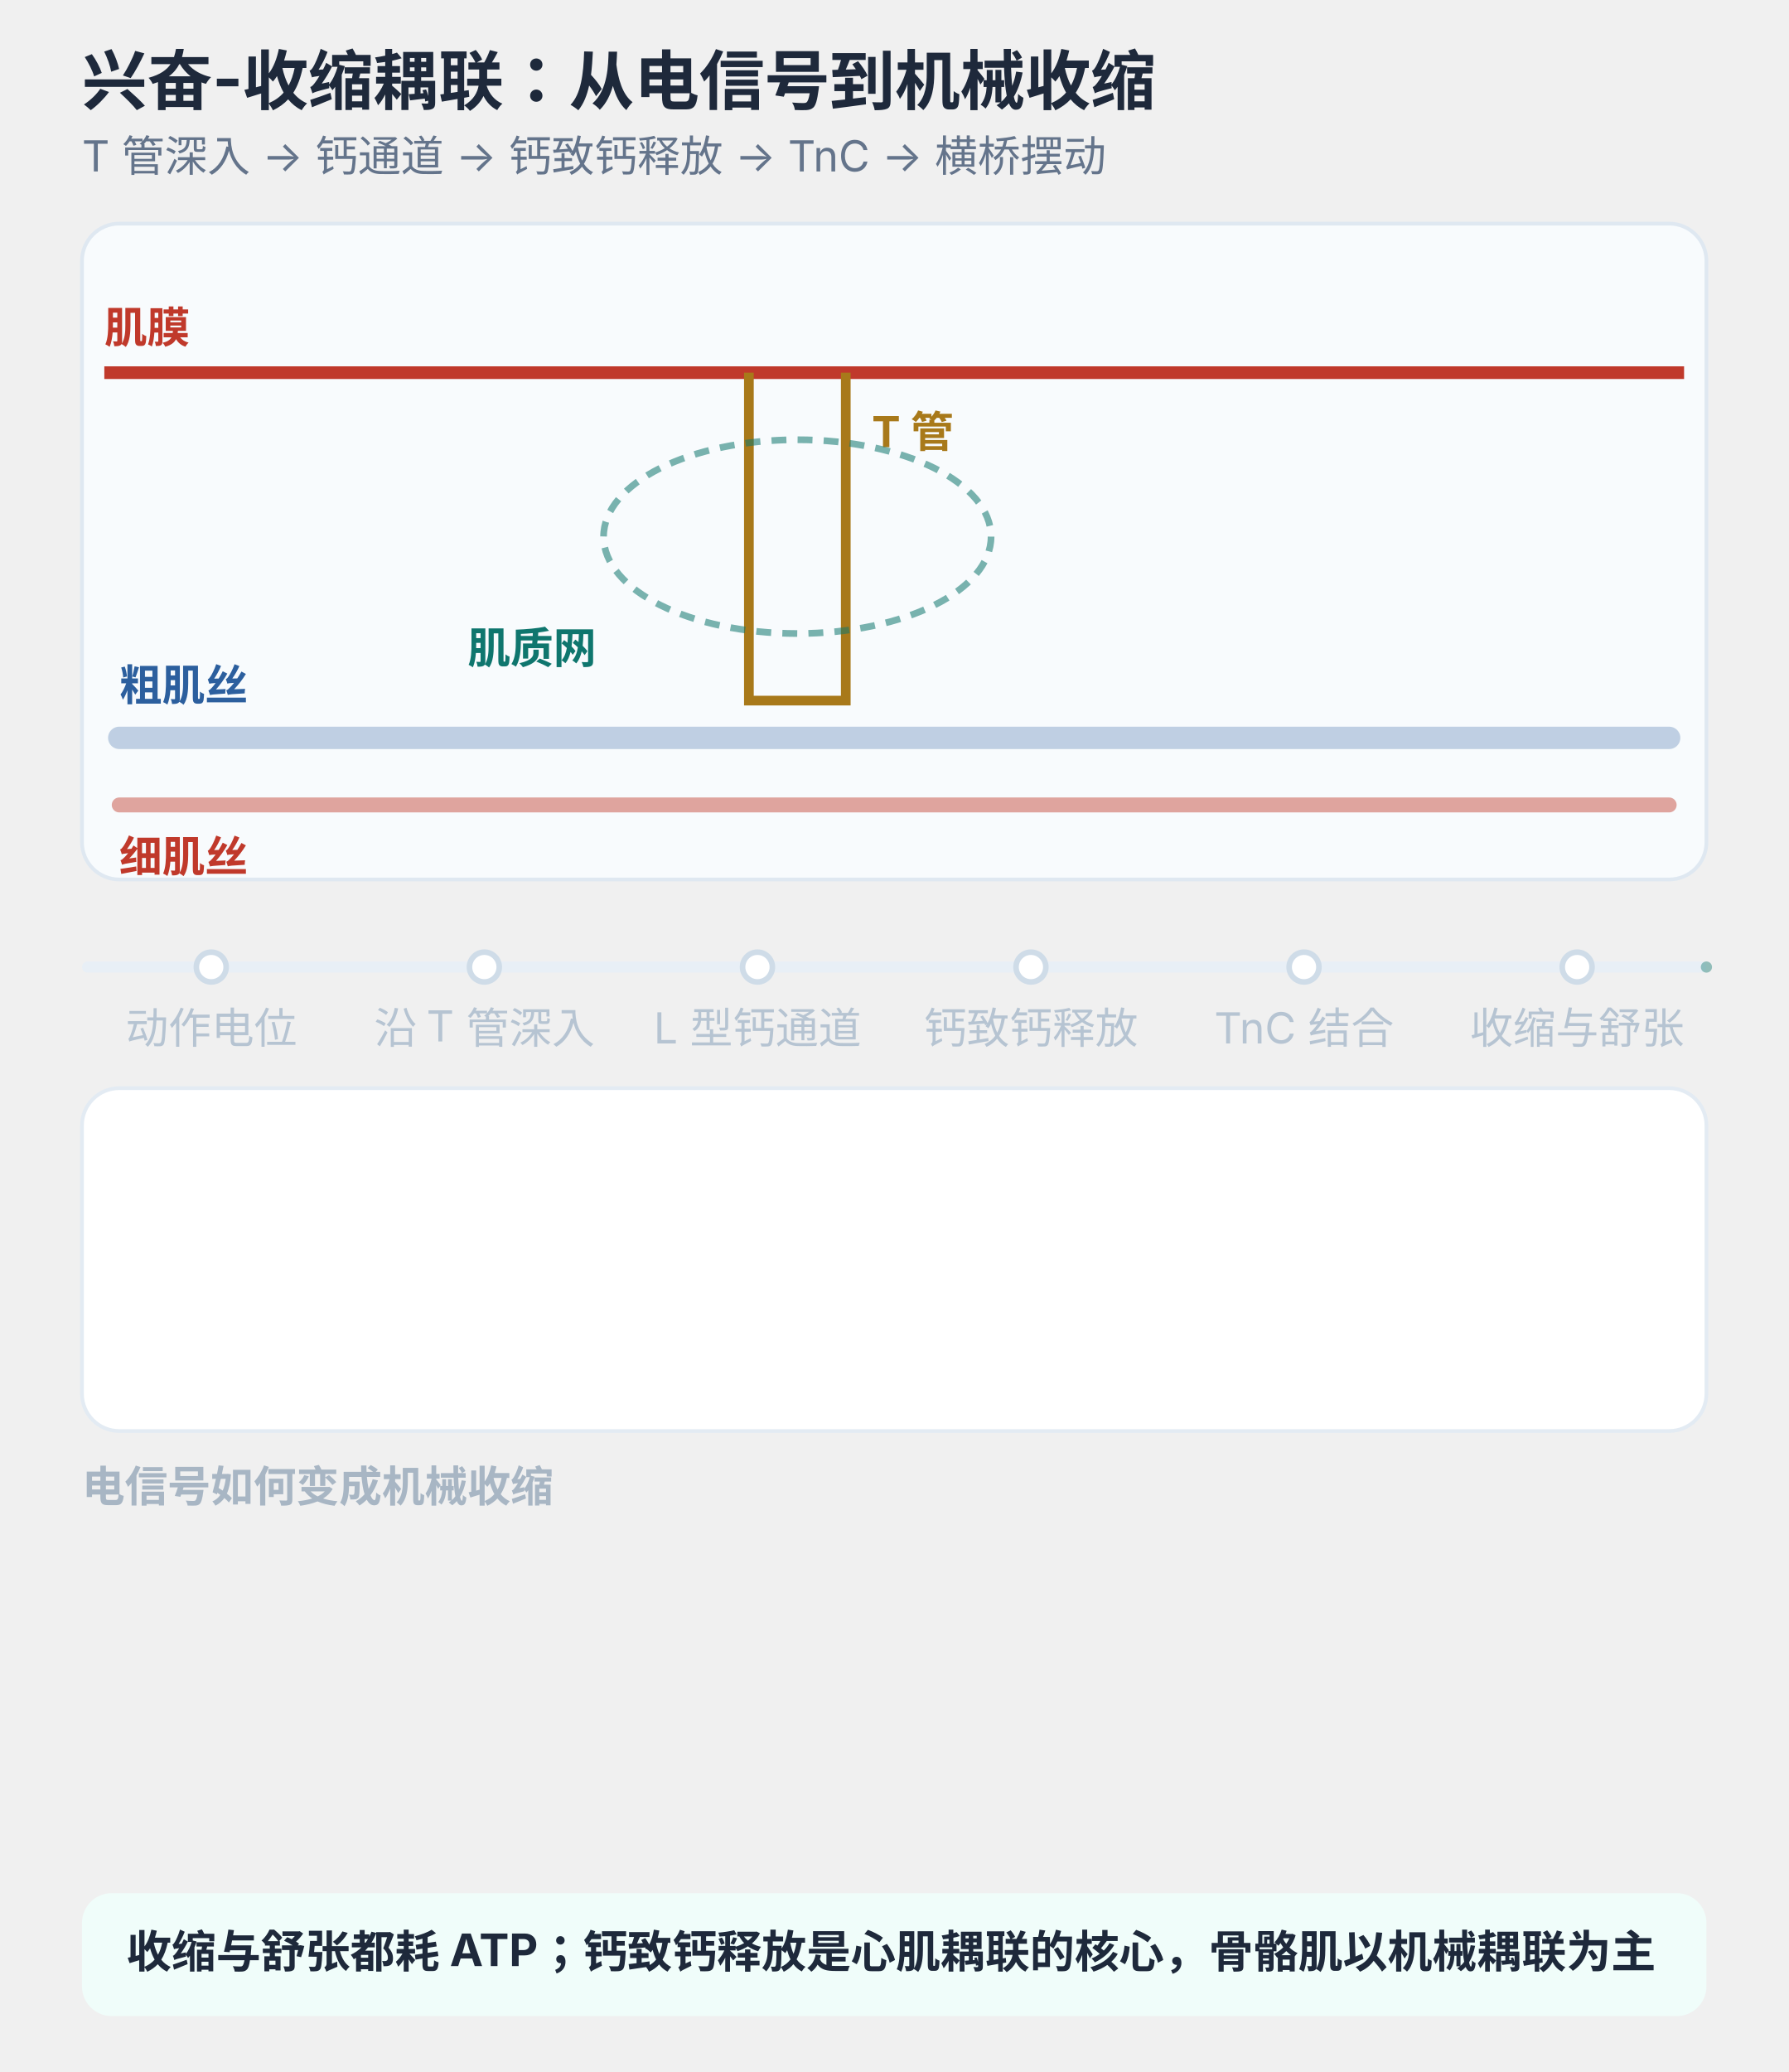
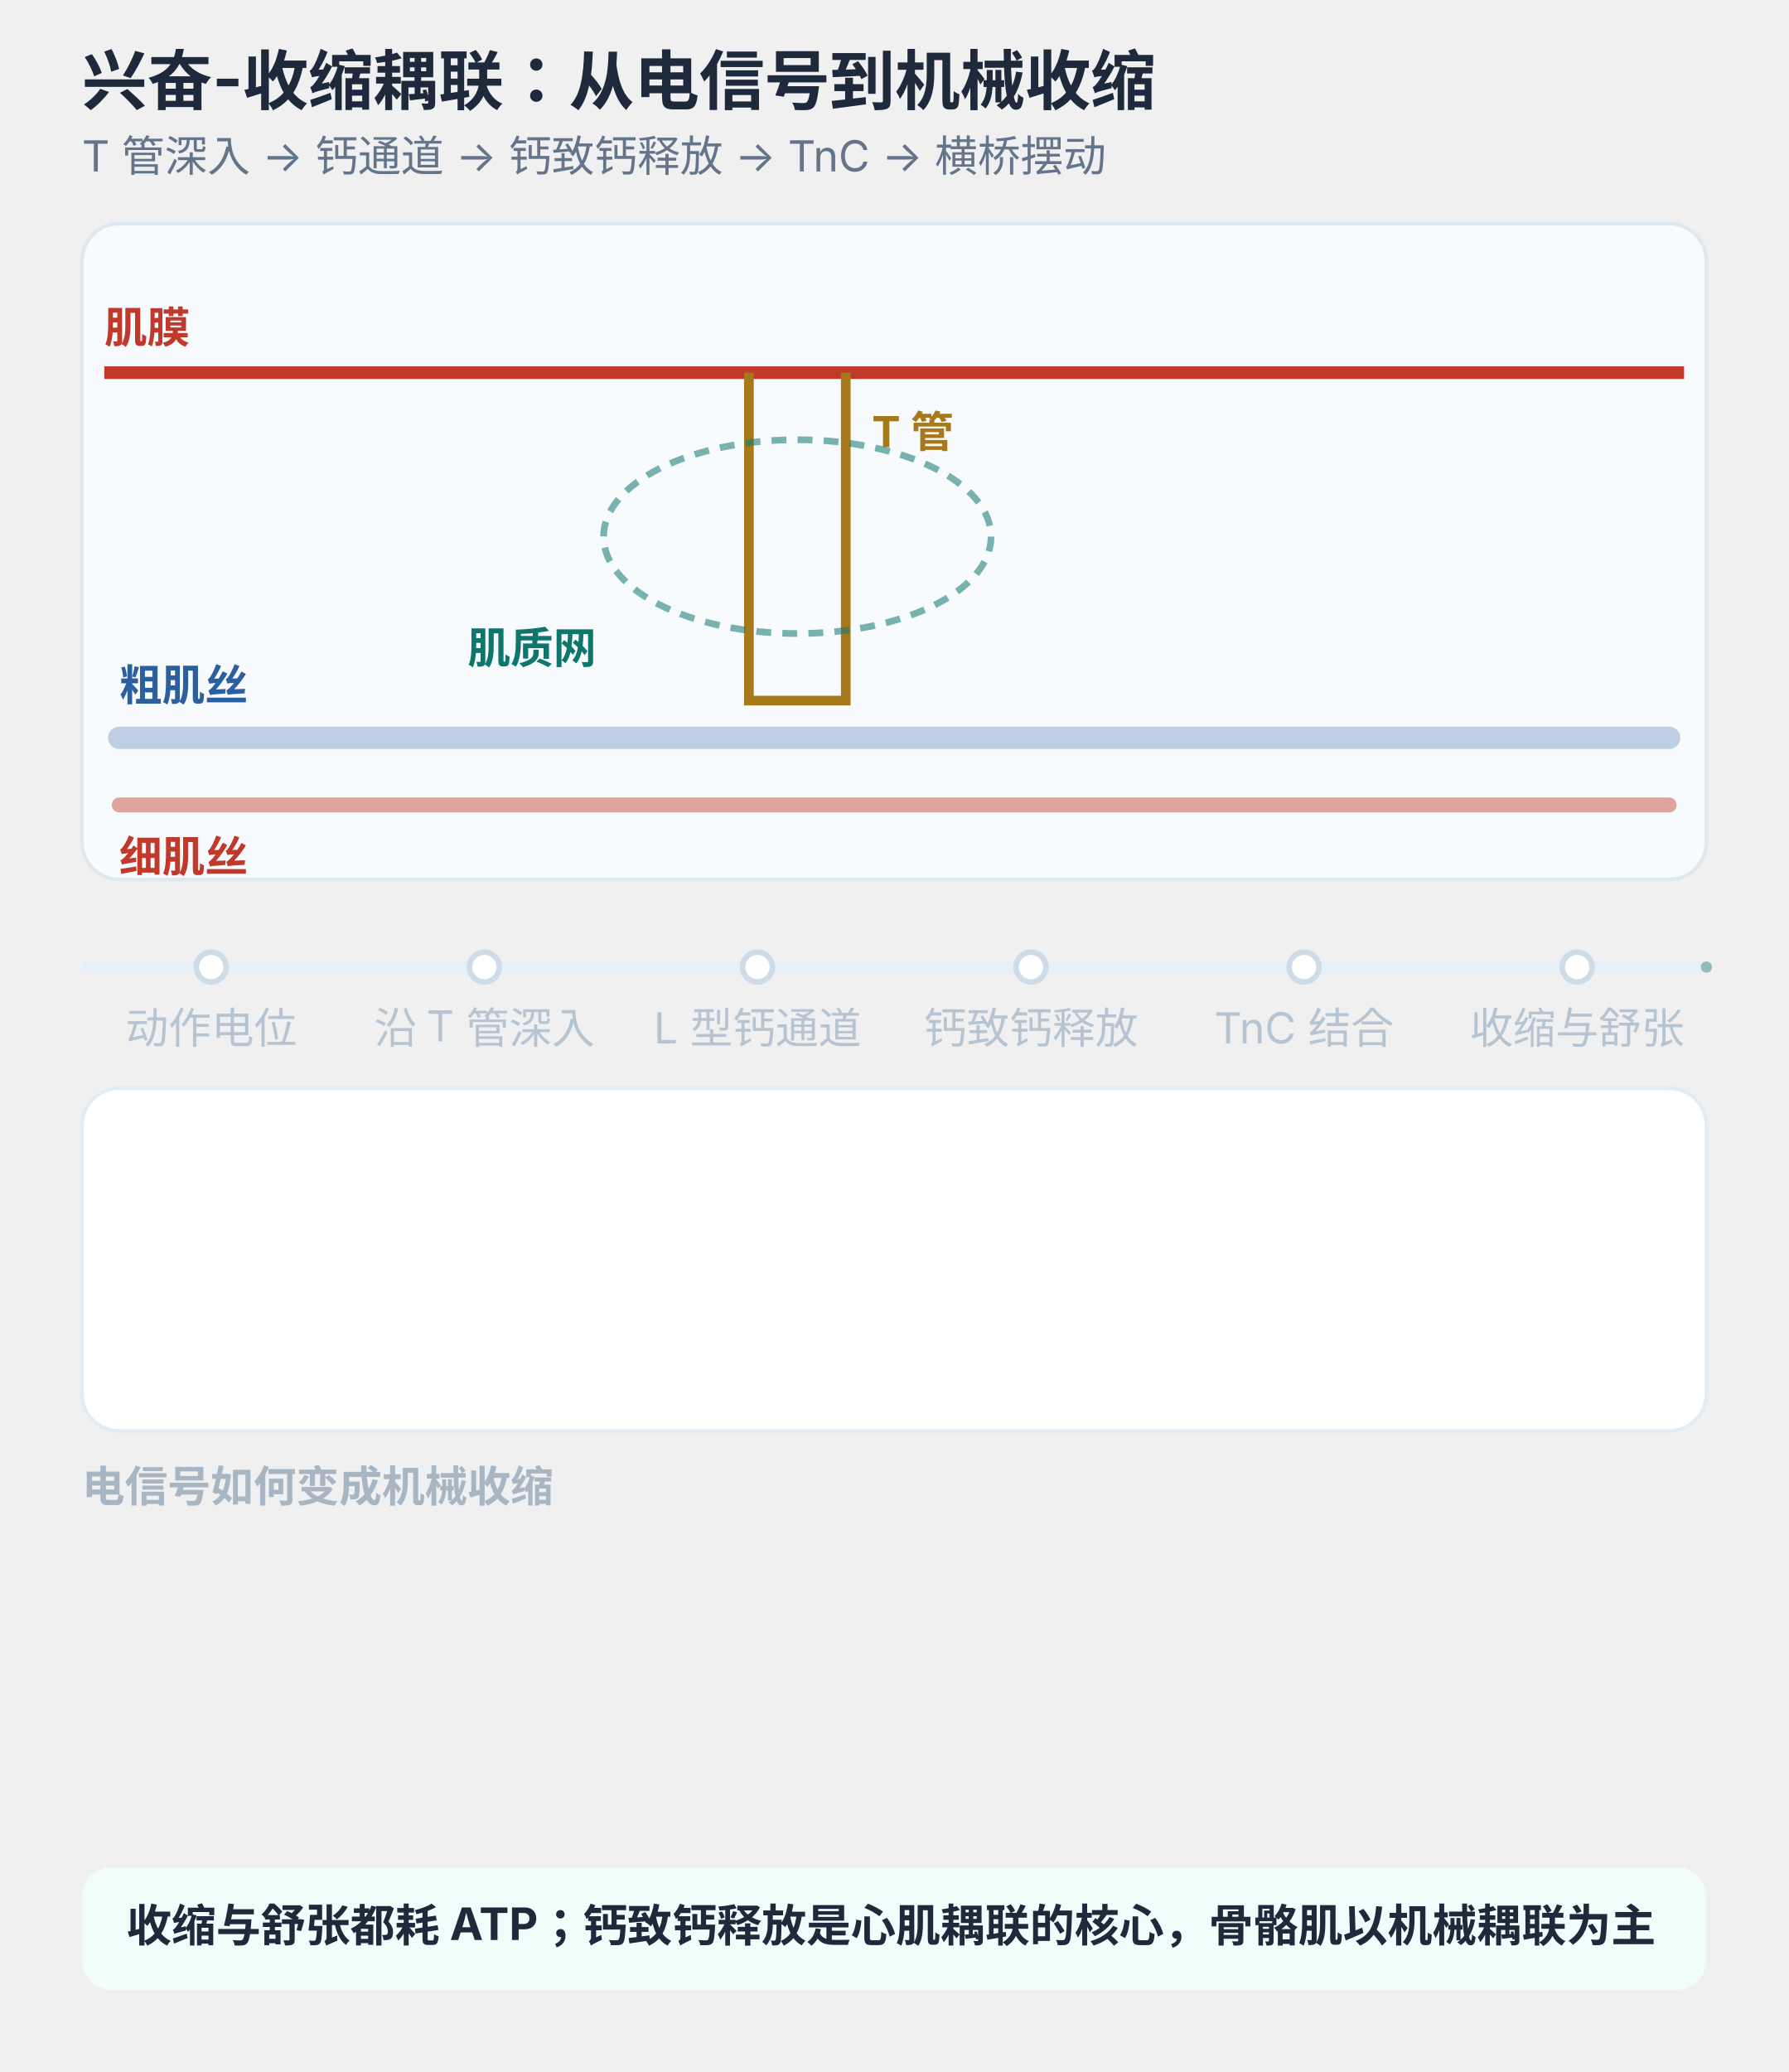
<svg xmlns="http://www.w3.org/2000/svg" viewBox="0 0 480 556" role="img" aria-labelledby="ft fd" style="background:#ffffff">
  <text x="22" y="28" font-size="17.5" font-weight="700" fill="#1e293b" font-family="-apple-system,'PingFang SC','Microsoft YaHei',sans-serif">兴奋-收缩耦联：从电信号到机械收缩</text>
  <text x="22" y="46" font-size="11.5" fill="#64748b" font-family="-apple-system,'PingFang SC','Microsoft YaHei',sans-serif">T 管深入 → 钙通道 → 钙致钙释放 → TnC → 横桥摆动</text>
  <rect x="22" y="60" width="436" height="176" rx="10" fill="#f8fbfd" stroke="#dfe8f1" stroke-width="1" />
  <path d="M28,100 H452" stroke="#c0392b" stroke-width="3.4" />
  <text x="28" y="92" font-size="11.5" fill="#c0392b" font-weight="700" text-anchor="start" font-family="-apple-system,'PingFang SC','Microsoft YaHei',sans-serif">肌膜</text>
  <path d="M201,100 V188 H227 V100" fill="none" stroke="#a8791a" stroke-width="2.6" />
  <text x="234" y="120" font-size="11.5" fill="#a8791a" font-weight="700" text-anchor="start" font-family="-apple-system,'PingFang SC','Microsoft YaHei',sans-serif">T 管</text>
  <ellipse cx="214" cy="144" rx="52" ry="26" fill="none" stroke="#0f766e" stroke-width="1.8" opacity="0.55" stroke-dasharray="4 3" />
  <text x="160" y="178" font-size="11.5" fill="#0f766e" font-weight="700" text-anchor="end" font-family="-apple-system,'PingFang SC','Microsoft YaHei',sans-serif">肌质网</text>
  <g opacity="0">
    <animate attributeName="opacity" values="1;1;0;0" keyTimes="0;0.15;0.151;1" dur="11.4s" repeatCount="indefinite" />
    <path d="M42,100 H174" stroke="#c0392b" stroke-width="3" />
    <path d="M174,100 l-9,-4.6 v9.2 z" fill="#c0392b" />
    <text x="42" y="118" font-size="11.5" fill="#c0392b" font-weight="700" text-anchor="start" font-family="-apple-system,'PingFang SC','Microsoft YaHei',sans-serif">动作电位</text>
  </g>
  <g opacity="0">
    <animate attributeName="opacity" values="0;0;1;1;0;0" keyTimes="0;0.15;0.151;0.31;0.311;1" dur="11.4s" repeatCount="indefinite" />
    <path d="M214,108 V178" stroke="#a8791a" stroke-width="2.6" />
    <path d="M214,178 l-4,-9 h8 z" fill="#a8791a" />
  </g>
  <g opacity="0">
    <animate attributeName="opacity" values="0;0;1;1;0;0" keyTimes="0;0.31;0.311;0.47;0.471;1" dur="11.4s" repeatCount="indefinite" />
    <rect x="206" y="134" width="16" height="14" rx="3" fill="#0f766e" opacity="0.85" />
    <text x="240" y="146" font-size="11.5" fill="#0f766e" font-weight="700" text-anchor="start" font-family="-apple-system,'PingFang SC','Microsoft YaHei',sans-serif">DHPR（L 型钙通道）</text>
  </g>
  <g opacity="0">
    <animate attributeName="opacity" values="0;0;1;1;0;0" keyTimes="0;0.47;0.471;0.635;0.636;1" dur="11.4s" repeatCount="indefinite" />
    <circle cx="180" cy="156" r="3.8" fill="#c1440e" />
    <circle cx="202" cy="156" r="3.8" fill="#c1440e" />
    <circle cx="224" cy="156" r="3.8" fill="#c1440e" />
    <circle cx="246" cy="156" r="3.8" fill="#c1440e" />
    <path d="M214,156 V168" stroke="#c1440e" stroke-width="2" />
    <text x="210" y="182" font-size="11.5" fill="#c1440e" font-weight="700" text-anchor="end" font-family="-apple-system,'PingFang SC','Microsoft YaHei',sans-serif">Ca²⁺ 释放</text>
  </g>
  <path d="M32,198 H448" stroke="#2c5f9e" stroke-width="6" stroke-linecap="round" opacity="0.28" />
  <path d="M32,216 H448" stroke="#c0392b" stroke-width="4" stroke-linecap="round" opacity="0.45" />
  <text x="32" y="188" font-size="11.5" fill="#2c5f9e" font-weight="700" text-anchor="start" font-family="-apple-system,'PingFang SC','Microsoft YaHei',sans-serif">粗肌丝</text>
  <text x="32" y="234" font-size="11.5" fill="#c0392b" font-weight="700" text-anchor="start" font-family="-apple-system,'PingFang SC','Microsoft YaHei',sans-serif">细肌丝</text>
  <g opacity="0">
    <animate attributeName="opacity" values="0;0;1;1;0;0" keyTimes="0;0.635;0.636;0.815;0.816;1" dur="11.4s" repeatCount="indefinite" />
    <circle cx="150" cy="216" r="6" fill="#dcfce7" stroke="#2f8f57" stroke-width="1.6" />
    <text x="150" y="206" font-size="11.5" fill="#2f8f57" font-weight="700" text-anchor="middle" font-family="-apple-system,'PingFang SC','Microsoft YaHei',sans-serif">Ca²⁺-TnC</text>
  </g>
  <g opacity="0">
    <animate attributeName="opacity" values="0;0;1;1" keyTimes="0;0.815;0.816;1" dur="11.4s" repeatCount="indefinite" />
    <path d="M418,216 V156" stroke="#2c5f9e" stroke-width="2" stroke-dasharray="4 3" />
    <path d="M418,156 l-4,9 h8 z" fill="#2c5f9e" />
    <text x="412" y="210" font-size="11.5" fill="#2c5f9e" font-weight="700" text-anchor="end" font-family="-apple-system,'PingFang SC','Microsoft YaHei',sans-serif">钙泵回收 → 舒张</text>
  </g>
  <rect x="22" y="258" width="436" height="3" rx="1.5" fill="#e8eff6" />
  <path d="M22,259.5 H458" stroke="#0f766e" stroke-width="3" stroke-linecap="round" opacity="0.42" stroke-dasharray="436" stroke-dashoffset="436">
    <animate attributeName="stroke-dashoffset" values="436;0" keyTimes="0;1" dur="11.4s" repeatCount="indefinite" />
  </path>
  <circle cx="56.7" cy="259.5" r="4" fill="#ffffff" stroke="#cfdce8" stroke-width="1.5" />
  <g opacity="0">
    <animate attributeName="opacity" values="1;1;0;0" keyTimes="0;0.15;0.151;1" dur="11.4s" repeatCount="indefinite" />
    <circle cx="56.7" cy="259.5" r="5.5" fill="#c0392b" />
  </g>
  <g opacity="1">
    <animate attributeName="opacity" values="0.0;0.0;1.0;1.0" keyTimes="0;0.15;0.151;1" dur="11.4s" repeatCount="indefinite" />
    <text x="56.7" y="280" text-anchor="middle" font-size="11.5" fill="#b6c4d2" font-family="-apple-system,'PingFang SC','Microsoft YaHei',sans-serif">动作电位</text>
  </g>
  <g opacity="0">
    <animate attributeName="opacity" values="1;1;0;0" keyTimes="0;0.15;0.151;1" dur="11.4s" repeatCount="indefinite" />
    <text x="56.7" y="280" text-anchor="middle" font-size="11.5" font-weight="700" fill="#c0392b" font-family="-apple-system,'PingFang SC','Microsoft YaHei',sans-serif">动作电位</text>
  </g>
  <circle cx="130.0" cy="259.5" r="4" fill="#ffffff" stroke="#cfdce8" stroke-width="1.5" />
  <g opacity="0">
    <animate attributeName="opacity" values="0;0;1;1;0;0" keyTimes="0;0.15;0.151;0.31;0.311;1" dur="11.4s" repeatCount="indefinite" />
    <circle cx="130.0" cy="259.5" r="5.5" fill="#a8791a" />
  </g>
  <g opacity="1">
    <animate attributeName="opacity" values="1.0;1.0;0.0;0.0;1.0;1.0" keyTimes="0;0.15;0.151;0.31;0.311;1" dur="11.4s" repeatCount="indefinite" />
    <text x="130.0" y="280" text-anchor="middle" font-size="11.5" fill="#b6c4d2" font-family="-apple-system,'PingFang SC','Microsoft YaHei',sans-serif">沿 T 管深入</text>
  </g>
  <g opacity="0">
    <animate attributeName="opacity" values="0;0;1;1;0;0" keyTimes="0;0.15;0.151;0.31;0.311;1" dur="11.4s" repeatCount="indefinite" />
    <text x="130.0" y="280" text-anchor="middle" font-size="11.5" font-weight="700" fill="#a8791a" font-family="-apple-system,'PingFang SC','Microsoft YaHei',sans-serif">沿 T 管深入</text>
  </g>
  <circle cx="203.3" cy="259.5" r="4" fill="#ffffff" stroke="#cfdce8" stroke-width="1.5" />
  <g opacity="0">
    <animate attributeName="opacity" values="0;0;1;1;0;0" keyTimes="0;0.31;0.311;0.47;0.471;1" dur="11.4s" repeatCount="indefinite" />
    <circle cx="203.3" cy="259.5" r="5.5" fill="#0f766e" />
  </g>
  <g opacity="1">
    <animate attributeName="opacity" values="1.0;1.0;0.0;0.0;1.0;1.0" keyTimes="0;0.31;0.311;0.47;0.471;1" dur="11.4s" repeatCount="indefinite" />
    <text x="203.3" y="280" text-anchor="middle" font-size="11.5" fill="#b6c4d2" font-family="-apple-system,'PingFang SC','Microsoft YaHei',sans-serif">L 型钙通道</text>
  </g>
  <g opacity="0">
    <animate attributeName="opacity" values="0;0;1;1;0;0" keyTimes="0;0.31;0.311;0.47;0.471;1" dur="11.4s" repeatCount="indefinite" />
    <text x="203.3" y="280" text-anchor="middle" font-size="11.5" font-weight="700" fill="#0f766e" font-family="-apple-system,'PingFang SC','Microsoft YaHei',sans-serif">L 型钙通道</text>
  </g>
  <circle cx="276.7" cy="259.5" r="4" fill="#ffffff" stroke="#cfdce8" stroke-width="1.5" />
  <g opacity="0">
    <animate attributeName="opacity" values="0;0;1;1;0;0" keyTimes="0;0.47;0.471;0.635;0.636;1" dur="11.4s" repeatCount="indefinite" />
    <circle cx="276.7" cy="259.5" r="5.5" fill="#c1440e" />
  </g>
  <g opacity="1">
    <animate attributeName="opacity" values="1.0;1.0;0.0;0.0;1.0;1.0" keyTimes="0;0.47;0.471;0.635;0.636;1" dur="11.4s" repeatCount="indefinite" />
    <text x="276.7" y="280" text-anchor="middle" font-size="11.5" fill="#b6c4d2" font-family="-apple-system,'PingFang SC','Microsoft YaHei',sans-serif">钙致钙释放</text>
  </g>
  <g opacity="0">
    <animate attributeName="opacity" values="0;0;1;1;0;0" keyTimes="0;0.47;0.471;0.635;0.636;1" dur="11.4s" repeatCount="indefinite" />
    <text x="276.7" y="280" text-anchor="middle" font-size="11.5" font-weight="700" fill="#c1440e" font-family="-apple-system,'PingFang SC','Microsoft YaHei',sans-serif">钙致钙释放</text>
  </g>
  <circle cx="350.0" cy="259.5" r="4" fill="#ffffff" stroke="#cfdce8" stroke-width="1.5" />
  <g opacity="0">
    <animate attributeName="opacity" values="0;0;1;1;0;0" keyTimes="0;0.635;0.636;0.815;0.816;1" dur="11.4s" repeatCount="indefinite" />
    <circle cx="350.0" cy="259.5" r="5.5" fill="#2f8f57" />
  </g>
  <g opacity="1">
    <animate attributeName="opacity" values="1.0;1.0;0.0;0.0;1.0;1.0" keyTimes="0;0.635;0.636;0.815;0.816;1" dur="11.4s" repeatCount="indefinite" />
    <text x="350.0" y="280" text-anchor="middle" font-size="11.5" fill="#b6c4d2" font-family="-apple-system,'PingFang SC','Microsoft YaHei',sans-serif">TnC 结合</text>
  </g>
  <g opacity="0">
    <animate attributeName="opacity" values="0;0;1;1;0;0" keyTimes="0;0.635;0.636;0.815;0.816;1" dur="11.4s" repeatCount="indefinite" />
    <text x="350.0" y="280" text-anchor="middle" font-size="11.5" font-weight="700" fill="#2f8f57" font-family="-apple-system,'PingFang SC','Microsoft YaHei',sans-serif">TnC 结合</text>
  </g>
  <circle cx="423.3" cy="259.5" r="4" fill="#ffffff" stroke="#cfdce8" stroke-width="1.5" />
  <g opacity="0">
    <animate attributeName="opacity" values="0;0;1;1" keyTimes="0;0.815;0.816;1" dur="11.4s" repeatCount="indefinite" />
    <circle cx="423.3" cy="259.5" r="5.5" fill="#2c5f9e" />
  </g>
  <g opacity="1">
    <animate attributeName="opacity" values="1.0;1.0;0.0;0.0" keyTimes="0;0.815;0.816;1" dur="11.4s" repeatCount="indefinite" />
    <text x="423.3" y="280" text-anchor="middle" font-size="11.5" fill="#b6c4d2" font-family="-apple-system,'PingFang SC','Microsoft YaHei',sans-serif">收缩与舒张</text>
  </g>
  <g opacity="0">
    <animate attributeName="opacity" values="0;0;1;1" keyTimes="0;0.815;0.816;1" dur="11.4s" repeatCount="indefinite" />
    <text x="423.3" y="280" text-anchor="middle" font-size="11.5" font-weight="700" fill="#2c5f9e" font-family="-apple-system,'PingFang SC','Microsoft YaHei',sans-serif">收缩与舒张</text>
  </g>
  <rect x="22" y="292" width="436" height="92" rx="10" fill="#ffffff" stroke="#e3ebf3" stroke-width="1" />
  <g opacity="0">
    <animate attributeName="opacity" values="1;1;0;0" keyTimes="0;0.15;0.151;1" dur="11.4s" repeatCount="indefinite" />
    <rect x="22" y="293" width="3" height="90" fill="#c0392b" opacity="0.85" />
    <text x="40" y="318" font-size="11.5" fill="#a8b6c4" font-weight="700" font-family="-apple-system,'PingFang SC','Microsoft YaHei',sans-serif">因为</text>
    <text x="78" y="318" font-size="12.5" fill="#6b7c8d" font-family="-apple-system,'PingFang SC','Microsoft YaHei',sans-serif">运动终板产生的动作电位沿肌膜传播</text>
    <text x="40" y="354" font-size="11.5" fill="#c0392b" font-weight="700" font-family="-apple-system,'PingFang SC','Microsoft YaHei',sans-serif">所以</text>
    <text x="78" y="354" font-size="14.5" fill="#c0392b" font-weight="700" font-family="-apple-system,'PingFang SC','Microsoft YaHei',sans-serif">为后面所有步骤提供起始信号</text>
  </g>
  <g opacity="0">
    <animate attributeName="opacity" values="0;0;1;1;0;0" keyTimes="0;0.15;0.151;0.31;0.311;1" dur="11.4s" repeatCount="indefinite" />
    <rect x="22" y="293" width="3" height="90" fill="#a8791a" opacity="0.85" />
    <text x="40" y="318" font-size="11.5" fill="#a8b6c4" font-weight="700" font-family="-apple-system,'PingFang SC','Microsoft YaHei',sans-serif">因为</text>
    <text x="78" y="318" font-size="12.5" fill="#6b7c8d" font-family="-apple-system,'PingFang SC','Microsoft YaHei',sans-serif">T 管是肌膜的凹陷，把兴奋传向细胞深部</text>
    <text x="40" y="354" font-size="11.5" fill="#a8791a" font-weight="700" font-family="-apple-system,'PingFang SC','Microsoft YaHei',sans-serif">所以</text>
    <text x="78" y="354" font-size="14.5" fill="#a8791a" font-weight="700" font-family="-apple-system,'PingFang SC','Microsoft YaHei',sans-serif">让深部的肌原纤维同时收到信号，收缩才能同步</text>
  </g>
  <g opacity="0">
    <animate attributeName="opacity" values="0;0;1;1;0;0" keyTimes="0;0.31;0.311;0.47;0.471;1" dur="11.4s" repeatCount="indefinite" />
    <rect x="22" y="293" width="3" height="90" fill="#0f766e" opacity="0.85" />
    <text x="40" y="318" font-size="11.5" fill="#a8b6c4" font-weight="700" font-family="-apple-system,'PingFang SC','Microsoft YaHei',sans-serif">因为</text>
    <text x="78" y="318" font-size="12.5" fill="#6b7c8d" font-family="-apple-system,'PingFang SC','Microsoft YaHei',sans-serif">T 管膜上的 DHPR 感受到电压变化</text>
    <text x="40" y="354" font-size="11.5" fill="#0f766e" font-weight="700" font-family="-apple-system,'PingFang SC','Microsoft YaHei',sans-serif">所以</text>
    <text x="78" y="354" font-size="14.5" fill="#0f766e" font-weight="700" font-family="-apple-system,'PingFang SC','Microsoft YaHei',sans-serif">骨骼肌：机械耦联激活肌质网；心肌：需钙内流触发钙致</text>
    <text x="78" y="371.5" font-size="14.5" fill="#0f766e" font-weight="700" font-family="-apple-system,'PingFang SC','Microsoft YaHei',sans-serif">钙释放</text>
  </g>
  <g opacity="0">
    <animate attributeName="opacity" values="0;0;1;1;0;0" keyTimes="0;0.47;0.471;0.635;0.636;1" dur="11.4s" repeatCount="indefinite" />
    <rect x="22" y="293" width="3" height="90" fill="#c1440e" opacity="0.85" />
    <text x="40" y="318" font-size="11.5" fill="#a8b6c4" font-weight="700" font-family="-apple-system,'PingFang SC','Microsoft YaHei',sans-serif">因为</text>
    <text x="78" y="318" font-size="12.5" fill="#6b7c8d" font-family="-apple-system,'PingFang SC','Microsoft YaHei',sans-serif">肌质网 RyR 开放，Ca²⁺ 涌入胞质</text>
    <text x="40" y="354" font-size="11.5" fill="#c1440e" font-weight="700" font-family="-apple-system,'PingFang SC','Microsoft YaHei',sans-serif">所以</text>
    <text x="78" y="354" font-size="14.5" fill="#c1440e" font-weight="700" font-family="-apple-system,'PingFang SC','Microsoft YaHei',sans-serif">胞质 Ca²⁺ 从 10⁻⁷ 升到 10⁻⁵ mol/L，升高百倍</text>
  </g>
  <g opacity="0">
    <animate attributeName="opacity" values="0;0;1;1;0;0" keyTimes="0;0.635;0.636;0.815;0.816;1" dur="11.4s" repeatCount="indefinite" />
    <rect x="22" y="293" width="3" height="90" fill="#2f8f57" opacity="0.85" />
    <text x="40" y="318" font-size="11.5" fill="#a8b6c4" font-weight="700" font-family="-apple-system,'PingFang SC','Microsoft YaHei',sans-serif">因为</text>
    <text x="78" y="318" font-size="12.5" fill="#6b7c8d" font-family="-apple-system,'PingFang SC','Microsoft YaHei',sans-serif">Ca²⁺ 与肌钙蛋白 C 结合，原肌球蛋白滚开</text>
    <text x="40" y="354" font-size="11.5" fill="#2f8f57" font-weight="700" font-family="-apple-system,'PingFang SC','Microsoft YaHei',sans-serif">所以</text>
    <text x="78" y="354" font-size="14.5" fill="#2f8f57" font-weight="700" font-family="-apple-system,'PingFang SC','Microsoft YaHei',sans-serif">肌动蛋白位点暴露，横桥得以结合</text>
  </g>
  <g opacity="0">
    <animate attributeName="opacity" values="0;0;1;1" keyTimes="0;0.815;0.816;1" dur="11.4s" repeatCount="indefinite" />
    <rect x="22" y="293" width="3" height="90" fill="#2c5f9e" opacity="0.85" />
    <text x="40" y="318" font-size="11.5" fill="#a8b6c4" font-weight="700" font-family="-apple-system,'PingFang SC','Microsoft YaHei',sans-serif">因为</text>
    <text x="78" y="318" font-size="12.5" fill="#6b7c8d" font-family="-apple-system,'PingFang SC','Microsoft YaHei',sans-serif">钙泵把 Ca²⁺ 泵回肌质网，胞质 Ca²⁺ 下降</text>
    <text x="40" y="354" font-size="11.5" fill="#2c5f9e" font-weight="700" font-family="-apple-system,'PingFang SC','Microsoft YaHei',sans-serif">所以</text>
    <text x="78" y="354" font-size="14.5" fill="#2c5f9e" font-weight="700" font-family="-apple-system,'PingFang SC','Microsoft YaHei',sans-serif">TnC 松开 → 位点被遮 → 舒张；舒张同样耗 ATP</text>
  </g>
  <text x="22" y="403" font-size="11.5" fill="#a8b6c4" font-weight="700" text-anchor="start" font-family="-apple-system,'PingFang SC','Microsoft YaHei',sans-serif">电信号如何变成机械收缩</text>
  <g opacity="0">
    <animate attributeName="opacity" values="0;0;1;1;0;0" keyTimes="0;0.15;0.151;0.31;0.311;1" dur="11.4s" repeatCount="indefinite" />
    <rect x="22" y="413" width="3" height="15" rx="1.5" fill="#a8791a" />
    <text x="34" y="424" font-size="12.5" fill="#a8791a" font-weight="700" text-anchor="start" font-family="-apple-system,'PingFang SC','Microsoft YaHei',sans-serif">T 管</text>
    <text x="104" y="424" font-size="12" fill="#6b7c8d" font-weight="400" text-anchor="start" font-family="-apple-system,'PingFang SC','Microsoft YaHei',sans-serif">把兴奋传向细胞深部</text>
  </g>
  <g opacity="0">
    <animate attributeName="opacity" values="0;0;1;1;0;0" keyTimes="0;0.31;0.311;0.47;0.471;1" dur="11.4s" repeatCount="indefinite" />
    <rect x="22" y="436" width="3" height="15" rx="1.5" fill="#0f766e" />
    <text x="34" y="447" font-size="12.5" fill="#0f766e" font-weight="700" text-anchor="start" font-family="-apple-system,'PingFang SC','Microsoft YaHei',sans-serif">钙通道</text>
    <text x="104" y="447" font-size="12" fill="#6b7c8d" font-weight="400" text-anchor="start" font-family="-apple-system,'PingFang SC','Microsoft YaHei',sans-serif">DHPR 感受电压变化</text>
  </g>
  <g opacity="0">
    <animate attributeName="opacity" values="0;0;1;1;0;0" keyTimes="0;0.47;0.471;0.635;0.636;1" dur="11.4s" repeatCount="indefinite" />
    <rect x="22" y="459" width="3" height="15" rx="1.5" fill="#c1440e" />
    <text x="34" y="470" font-size="12.5" fill="#c1440e" font-weight="700" text-anchor="start" font-family="-apple-system,'PingFang SC','Microsoft YaHei',sans-serif">钙释放</text>
    <text x="104" y="470" font-size="12" fill="#6b7c8d" font-weight="400" text-anchor="start" font-family="-apple-system,'PingFang SC','Microsoft YaHei',sans-serif">胞质 Ca²⁺ 升高百倍</text>
  </g>
  <g opacity="0">
    <animate attributeName="opacity" values="0;0;1;1" keyTimes="0;0.815;0.816;1" dur="11.4s" repeatCount="indefinite" />
    <rect x="22" y="482" width="3" height="15" rx="1.5" fill="#2c5f9e" />
    <text x="34" y="493" font-size="12.5" fill="#2c5f9e" font-weight="700" text-anchor="start" font-family="-apple-system,'PingFang SC','Microsoft YaHei',sans-serif">舒张</text>
    <text x="104" y="493" font-size="12" fill="#6b7c8d" font-weight="400" text-anchor="start" font-family="-apple-system,'PingFang SC','Microsoft YaHei',sans-serif">钙泵回收也耗 ATP</text>
  </g>
-   <rect x="22" y="508" width="436" height="33" rx="8" fill="#f0fdfa" />
-   <text x="34" y="528" font-size="12" fill="#1e293b" font-weight="700" text-anchor="start" font-family="-apple-system,'PingFang SC','Microsoft YaHei',sans-serif">收缩与舒张都耗 ATP；钙致钙释放是心肌耦联的核心，骨骼肌以机械耦联为主</text>
+   <rect x="22" y="501" width="436" height="33" rx="8" fill="#f0fdfa" />
+   <text x="34" y="521" font-size="12" fill="#1e293b" font-weight="700" text-anchor="start" font-family="-apple-system,'PingFang SC','Microsoft YaHei',sans-serif">收缩与舒张都耗 ATP；钙致钙释放是心肌耦联的核心，骨骼肌以机械耦联为主</text>
</svg>
